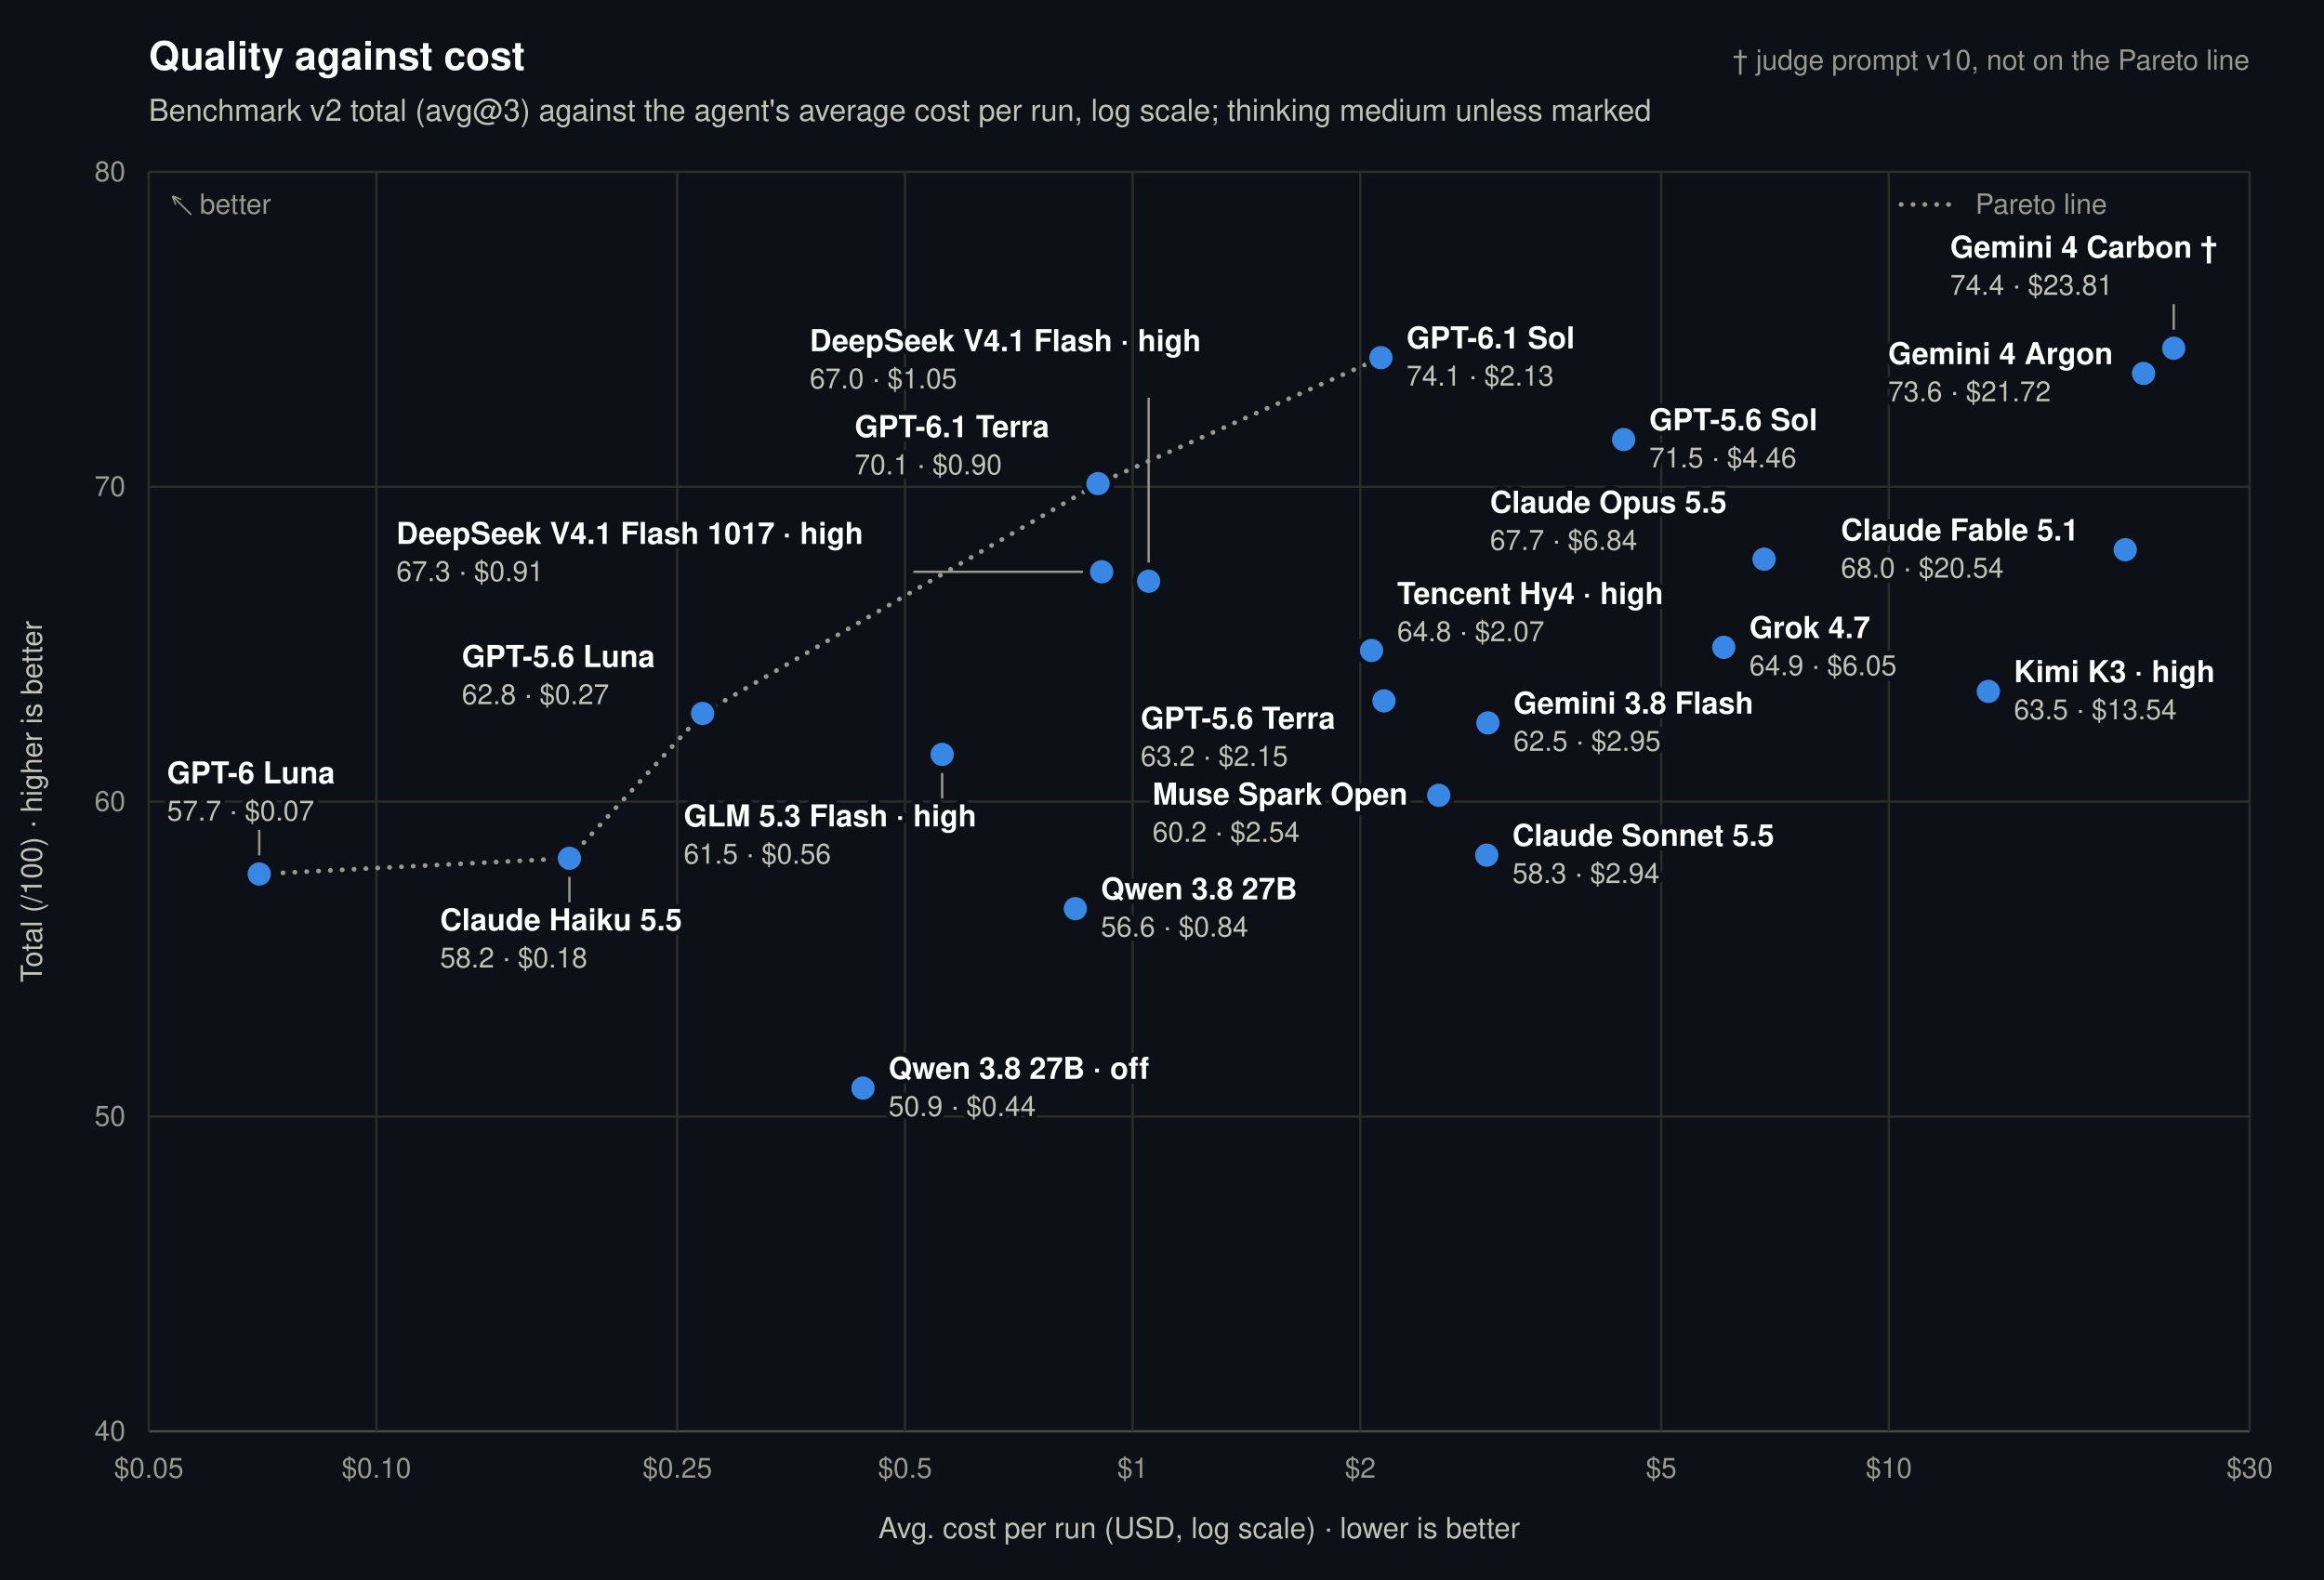
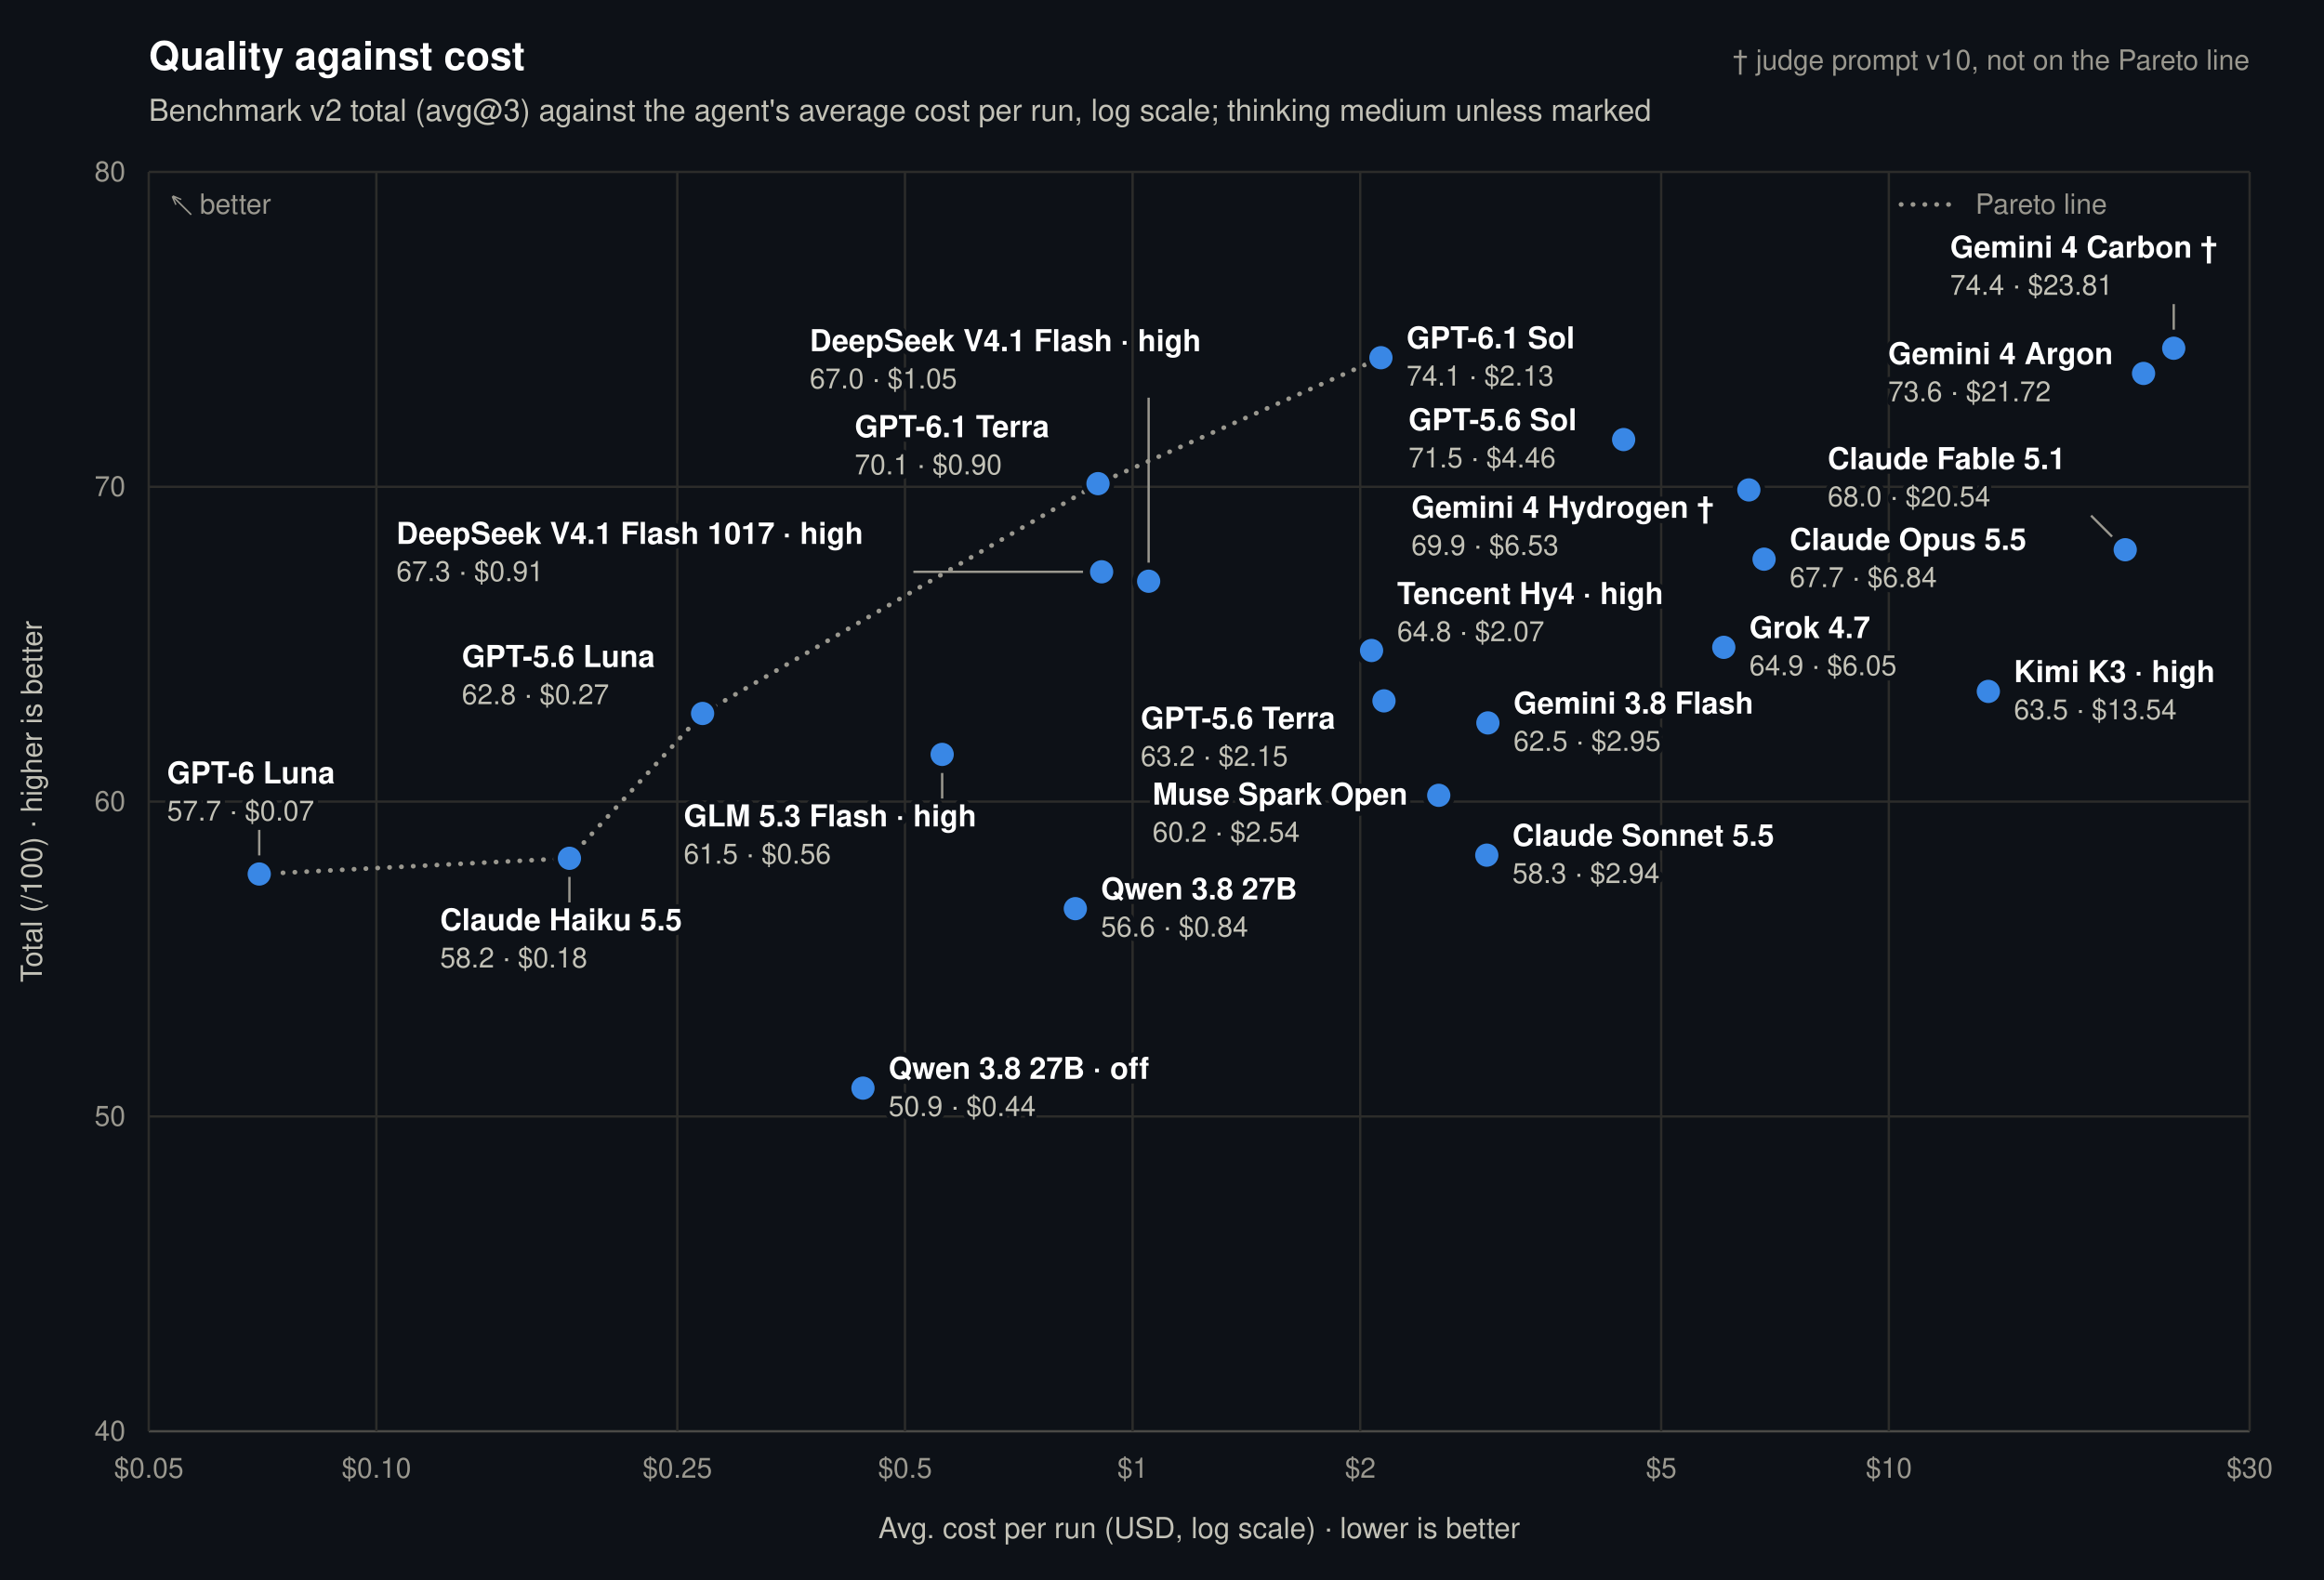
<svg xmlns="http://www.w3.org/2000/svg" width="1000" height="680" viewBox="0 0 1000 680" role="img" aria-labelledby="t d">
  <rect width="1000" height="680" fill="#0d1117" />
  <g font-family="system-ui, -apple-system, 'Segoe UI', Helvetica, Arial, sans-serif">
    <text x="64" y="30" font-size="17" font-weight="600" fill="#ffffff">Quality against cost</text>
    <text x="64" y="52" font-size="13" fill="#c3c2b7">Benchmark v2 total (avg@3) against the agent's average cost per run, log scale; thinking medium unless marked</text>
    <text x="968" y="30" font-size="12" text-anchor="end" fill="#9a988f">† judge prompt v10, not on the Pareto line</text>
    <line x1="64" x2="968" y1="616" y2="616" stroke="#4a4a46" stroke-width="1" />
    <text x="54" y="620" font-size="12" text-anchor="end" fill="#9a988f" style="font-variant-numeric: tabular-nums">40</text>
    <line x1="64" x2="968" y1="480.5" y2="480.5" stroke="#2c2c2a" stroke-width="1" />
    <text x="54" y="484.5" font-size="12" text-anchor="end" fill="#9a988f" style="font-variant-numeric: tabular-nums">50</text>
    <line x1="64" x2="968" y1="345" y2="345" stroke="#2c2c2a" stroke-width="1" />
    <text x="54" y="349" font-size="12" text-anchor="end" fill="#9a988f" style="font-variant-numeric: tabular-nums">60</text>
    <line x1="64" x2="968" y1="209.5" y2="209.5" stroke="#2c2c2a" stroke-width="1" />
    <text x="54" y="213.5" font-size="12" text-anchor="end" fill="#9a988f" style="font-variant-numeric: tabular-nums">70</text>
    <line x1="64" x2="968" y1="74" y2="74" stroke="#2c2c2a" stroke-width="1" />
    <text x="54" y="78" font-size="12" text-anchor="end" fill="#9a988f" style="font-variant-numeric: tabular-nums">80</text>
    <line x1="64" x2="64" y1="74" y2="616" stroke="#2c2c2a" stroke-width="1" />
    <text x="64" y="636" font-size="12" text-anchor="middle" fill="#9a988f" style="font-variant-numeric: tabular-nums">$0.05</text>
    <line x1="161.95" x2="161.95" y1="74" y2="616" stroke="#2c2c2a" stroke-width="1" />
    <text x="161.95" y="636" font-size="12" text-anchor="middle" fill="#9a988f" style="font-variant-numeric: tabular-nums">$0.10</text>
    <line x1="291.44" x2="291.44" y1="74" y2="616" stroke="#2c2c2a" stroke-width="1" />
    <text x="291.44" y="636" font-size="12" text-anchor="middle" fill="#9a988f" style="font-variant-numeric: tabular-nums">$0.25</text>
    <line x1="389.4" x2="389.4" y1="74" y2="616" stroke="#2c2c2a" stroke-width="1" />
    <text x="389.4" y="636" font-size="12" text-anchor="middle" fill="#9a988f" style="font-variant-numeric: tabular-nums">$0.5</text>
    <line x1="487.35" x2="487.35" y1="74" y2="616" stroke="#2c2c2a" stroke-width="1" />
    <text x="487.35" y="636" font-size="12" text-anchor="middle" fill="#9a988f" style="font-variant-numeric: tabular-nums">$1</text>
    <line x1="585.3" x2="585.3" y1="74" y2="616" stroke="#2c2c2a" stroke-width="1" />
    <text x="585.3" y="636" font-size="12" text-anchor="middle" fill="#9a988f" style="font-variant-numeric: tabular-nums">$2</text>
    <line x1="714.79" x2="714.79" y1="74" y2="616" stroke="#2c2c2a" stroke-width="1" />
    <text x="714.79" y="636" font-size="12" text-anchor="middle" fill="#9a988f" style="font-variant-numeric: tabular-nums">$5</text>
    <line x1="812.75" x2="812.75" y1="74" y2="616" stroke="#2c2c2a" stroke-width="1" />
    <text x="812.75" y="636" font-size="12" text-anchor="middle" fill="#9a988f" style="font-variant-numeric: tabular-nums">$10</text>
    <line x1="968" x2="968" y1="74" y2="616" stroke="#2c2c2a" stroke-width="1" />
    <text x="968" y="636" font-size="12" text-anchor="middle" fill="#9a988f" style="font-variant-numeric: tabular-nums">$30</text>
    <text x="516" y="662" font-size="12.5" text-anchor="middle" fill="#c3c2b7">Avg. cost per run (USD, log scale) · lower is better</text>
    <text transform="translate(18 345) rotate(-90)" font-size="12.5" text-anchor="middle" fill="#c3c2b7">Total (/100) · higher is better</text>
    <text x="74" y="92" font-size="12" fill="#9a988f">↖ better</text>
    <polyline points="111.55,376.16 245.02,369.39 302.32,307.06 472.46,208.15 594.2,153.95" fill="none" stroke="#9a988f" stroke-width="2" stroke-dasharray="0.1 5" stroke-linecap="round" />
    <line x1="818" x2="842" y1="88" y2="88" stroke="#9a988f" stroke-width="2" stroke-dasharray="0.1 5" stroke-linecap="round" />
    <text x="850" y="92" font-size="12" fill="#9a988f">Pareto line</text>
    <line x1="935.34" y1="141.88" x2="935.34" y2="130.88" stroke="#9a988f" stroke-width="1" />
+     <line x1="908.81" y1="230.94" x2="899.77" y2="221.9" stroke="#9a988f" stroke-width="1" />
    <line x1="466.02" y1="246.09" x2="393.02" y2="246.09" stroke="#9a988f" stroke-width="1" />
    <line x1="494.25" y1="242.15" x2="494.25" y2="171.15" stroke="#9a988f" stroke-width="1" />
    <line x1="405.41" y1="332.68" x2="405.41" y2="343.68" stroke="#9a988f" stroke-width="1" />
    <line x1="245.02" y1="377.39" x2="245.02" y2="388.39" stroke="#9a988f" stroke-width="1" />
    <line x1="111.55" y1="368.16" x2="111.55" y2="357.16" stroke="#9a988f" stroke-width="1" />
    <circle cx="935.34" cy="149.88" r="6" fill="#3987e5" stroke="#0d1117" stroke-width="2" />
    <circle cx="594.2" cy="153.95" r="6" fill="#3987e5" stroke="#0d1117" stroke-width="2" />
    <circle cx="922.36" cy="160.72" r="6" fill="#3987e5" stroke="#0d1117" stroke-width="2" />
    <circle cx="698.64" cy="189.18" r="6" fill="#3987e5" stroke="#0d1117" stroke-width="2" />
    <circle cx="472.46" cy="208.15" r="6" fill="#3987e5" stroke="#0d1117" stroke-width="2" />
+     <circle cx="752.52" cy="210.85" r="6" fill="#3987e5" stroke="#0d1117" stroke-width="2" />
    <circle cx="914.47" cy="236.6" r="6" fill="#3987e5" stroke="#0d1117" stroke-width="2" />
    <circle cx="759.07" cy="240.66" r="6" fill="#3987e5" stroke="#0d1117" stroke-width="2" />
    <circle cx="474.02" cy="246.09" r="6" fill="#3987e5" stroke="#0d1117" stroke-width="2" />
    <circle cx="494.25" cy="250.15" r="6" fill="#3987e5" stroke="#0d1117" stroke-width="2" />
    <circle cx="741.73" cy="278.6" r="6" fill="#3987e5" stroke="#0d1117" stroke-width="2" />
    <circle cx="590.17" cy="279.96" r="6" fill="#3987e5" stroke="#0d1117" stroke-width="2" />
    <circle cx="855.57" cy="297.57" r="6" fill="#3987e5" stroke="#0d1117" stroke-width="2" />
    <circle cx="595.52" cy="301.64" r="6" fill="#3987e5" stroke="#0d1117" stroke-width="2" />
    <circle cx="302.32" cy="307.06" r="6" fill="#3987e5" stroke="#0d1117" stroke-width="2" />
    <circle cx="640.23" cy="311.13" r="6" fill="#3987e5" stroke="#0d1117" stroke-width="2" />
    <circle cx="405.41" cy="324.68" r="6" fill="#3987e5" stroke="#0d1117" stroke-width="2" />
    <circle cx="619.08" cy="342.29" r="6" fill="#3987e5" stroke="#0d1117" stroke-width="2" />
    <circle cx="639.75" cy="368.04" r="6" fill="#3987e5" stroke="#0d1117" stroke-width="2" />
    <circle cx="245.02" cy="369.39" r="6" fill="#3987e5" stroke="#0d1117" stroke-width="2" />
    <circle cx="111.55" cy="376.16" r="6" fill="#3987e5" stroke="#0d1117" stroke-width="2" />
    <circle cx="462.71" cy="391.07" r="6" fill="#3987e5" stroke="#0d1117" stroke-width="2" />
    <circle cx="371.33" cy="468.31" r="6" fill="#3987e5" stroke="#0d1117" stroke-width="2" />
    <text x="839.12" y="110.88" font-size="13" font-weight="600" fill="#ffffff" stroke="#0d1117" stroke-width="4" stroke-linejoin="round" paint-order="stroke">Gemini 4 Carbon †</text>
    <text x="839.12" y="126.88" font-size="12" fill="#c3c2b7" stroke="#0d1117" stroke-width="4" stroke-linejoin="round" paint-order="stroke" style="font-variant-numeric: tabular-nums">74.4 · $23.81</text>
    <text x="605.2" y="149.95" font-size="13" font-weight="600" fill="#ffffff" stroke="#0d1117" stroke-width="4" stroke-linejoin="round" paint-order="stroke">GPT-6.1 Sol</text>
    <text x="605.2" y="165.95" font-size="12" fill="#c3c2b7" stroke="#0d1117" stroke-width="4" stroke-linejoin="round" paint-order="stroke" style="font-variant-numeric: tabular-nums">74.1 · $2.13</text>
    <text x="812.42" y="156.72" font-size="13" font-weight="600" fill="#ffffff" stroke="#0d1117" stroke-width="4" stroke-linejoin="round" paint-order="stroke">Gemini 4 Argon</text>
    <text x="812.42" y="172.72" font-size="12" fill="#c3c2b7" stroke="#0d1117" stroke-width="4" stroke-linejoin="round" paint-order="stroke" style="font-variant-numeric: tabular-nums">73.6 · $21.72</text>
-     <text x="709.64" y="185.18" font-size="13" font-weight="600" fill="#ffffff" stroke="#0d1117" stroke-width="4" stroke-linejoin="round" paint-order="stroke">GPT-5.6 Sol</text>
-     <text x="709.64" y="201.18" font-size="12" fill="#c3c2b7" stroke="#0d1117" stroke-width="4" stroke-linejoin="round" paint-order="stroke" style="font-variant-numeric: tabular-nums">71.5 · $4.46</text>
+     <text x="606.06" y="185.18" font-size="13" font-weight="600" fill="#ffffff" stroke="#0d1117" stroke-width="4" stroke-linejoin="round" paint-order="stroke">GPT-5.6 Sol</text>
+     <text x="606.06" y="201.18" font-size="12" fill="#c3c2b7" stroke="#0d1117" stroke-width="4" stroke-linejoin="round" paint-order="stroke" style="font-variant-numeric: tabular-nums">71.5 · $4.46</text>
    <text x="367.76" y="188.15" font-size="13" font-weight="600" fill="#ffffff" stroke="#0d1117" stroke-width="4" stroke-linejoin="round" paint-order="stroke">GPT-6.1 Terra</text>
    <text x="367.76" y="204.15" font-size="12" fill="#c3c2b7" stroke="#0d1117" stroke-width="4" stroke-linejoin="round" paint-order="stroke" style="font-variant-numeric: tabular-nums">70.1 · $0.90</text>
-     <text x="792.12" y="232.6" font-size="13" font-weight="600" fill="#ffffff" stroke="#0d1117" stroke-width="4" stroke-linejoin="round" paint-order="stroke">Claude Fable 5.1</text>
-     <text x="792.12" y="248.6" font-size="12" fill="#c3c2b7" stroke="#0d1117" stroke-width="4" stroke-linejoin="round" paint-order="stroke" style="font-variant-numeric: tabular-nums">68.0 · $20.54</text>
-     <text x="641.14" y="220.66" font-size="13" font-weight="600" fill="#ffffff" stroke="#0d1117" stroke-width="4" stroke-linejoin="round" paint-order="stroke">Claude Opus 5.5</text>
-     <text x="641.14" y="236.66" font-size="12" fill="#c3c2b7" stroke="#0d1117" stroke-width="4" stroke-linejoin="round" paint-order="stroke" style="font-variant-numeric: tabular-nums">67.7 · $6.84</text>
+     <text x="607.3" y="222.85" font-size="13" font-weight="600" fill="#ffffff" stroke="#0d1117" stroke-width="4" stroke-linejoin="round" paint-order="stroke">Gemini 4 Hydrogen †</text>
+     <text x="607.3" y="238.85" font-size="12" fill="#c3c2b7" stroke="#0d1117" stroke-width="4" stroke-linejoin="round" paint-order="stroke" style="font-variant-numeric: tabular-nums">69.9 · $6.53</text>
+     <text x="786.42" y="201.9" font-size="13" font-weight="600" fill="#ffffff" stroke="#0d1117" stroke-width="4" stroke-linejoin="round" paint-order="stroke">Claude Fable 5.1</text>
+     <text x="786.42" y="217.9" font-size="12" fill="#c3c2b7" stroke="#0d1117" stroke-width="4" stroke-linejoin="round" paint-order="stroke" style="font-variant-numeric: tabular-nums">68.0 · $20.54</text>
+     <text x="770.07" y="236.66" font-size="13" font-weight="600" fill="#ffffff" stroke="#0d1117" stroke-width="4" stroke-linejoin="round" paint-order="stroke">Claude Opus 5.5</text>
+     <text x="770.07" y="252.66" font-size="12" fill="#c3c2b7" stroke="#0d1117" stroke-width="4" stroke-linejoin="round" paint-order="stroke" style="font-variant-numeric: tabular-nums">67.7 · $6.84</text>
    <text x="170.54" y="234.09" font-size="13" font-weight="600" fill="#ffffff" stroke="#0d1117" stroke-width="4" stroke-linejoin="round" paint-order="stroke">DeepSeek V4.1 Flash 1017 · high</text>
    <text x="170.54" y="250.09" font-size="12" fill="#c3c2b7" stroke="#0d1117" stroke-width="4" stroke-linejoin="round" paint-order="stroke" style="font-variant-numeric: tabular-nums">67.3 · $0.91</text>
    <text x="348.41" y="151.15" font-size="13" font-weight="600" fill="#ffffff" stroke="#0d1117" stroke-width="4" stroke-linejoin="round" paint-order="stroke">DeepSeek V4.1 Flash · high</text>
    <text x="348.41" y="167.15" font-size="12" fill="#c3c2b7" stroke="#0d1117" stroke-width="4" stroke-linejoin="round" paint-order="stroke" style="font-variant-numeric: tabular-nums">67.0 · $1.05</text>
    <text x="752.73" y="274.6" font-size="13" font-weight="600" fill="#ffffff" stroke="#0d1117" stroke-width="4" stroke-linejoin="round" paint-order="stroke">Grok 4.7</text>
    <text x="752.73" y="290.6" font-size="12" fill="#c3c2b7" stroke="#0d1117" stroke-width="4" stroke-linejoin="round" paint-order="stroke" style="font-variant-numeric: tabular-nums">64.9 · $6.05</text>
    <text x="601.17" y="259.96" font-size="13" font-weight="600" fill="#ffffff" stroke="#0d1117" stroke-width="4" stroke-linejoin="round" paint-order="stroke">Tencent Hy4 · high</text>
    <text x="601.17" y="275.96" font-size="12" fill="#c3c2b7" stroke="#0d1117" stroke-width="4" stroke-linejoin="round" paint-order="stroke" style="font-variant-numeric: tabular-nums">64.8 · $2.07</text>
    <text x="866.57" y="293.57" font-size="13" font-weight="600" fill="#ffffff" stroke="#0d1117" stroke-width="4" stroke-linejoin="round" paint-order="stroke">Kimi K3 · high</text>
    <text x="866.57" y="309.57" font-size="12" fill="#c3c2b7" stroke="#0d1117" stroke-width="4" stroke-linejoin="round" paint-order="stroke" style="font-variant-numeric: tabular-nums">63.5 · $13.54</text>
    <text x="490.82" y="313.64" font-size="13" font-weight="600" fill="#ffffff" stroke="#0d1117" stroke-width="4" stroke-linejoin="round" paint-order="stroke">GPT-5.6 Terra</text>
    <text x="490.82" y="329.64" font-size="12" fill="#c3c2b7" stroke="#0d1117" stroke-width="4" stroke-linejoin="round" paint-order="stroke" style="font-variant-numeric: tabular-nums">63.2 · $2.15</text>
    <text x="198.72" y="287.06" font-size="13" font-weight="600" fill="#ffffff" stroke="#0d1117" stroke-width="4" stroke-linejoin="round" paint-order="stroke">GPT-5.6 Luna</text>
    <text x="198.72" y="303.06" font-size="12" fill="#c3c2b7" stroke="#0d1117" stroke-width="4" stroke-linejoin="round" paint-order="stroke" style="font-variant-numeric: tabular-nums">62.8 · $0.27</text>
    <text x="651.23" y="307.13" font-size="13" font-weight="600" fill="#ffffff" stroke="#0d1117" stroke-width="4" stroke-linejoin="round" paint-order="stroke">Gemini 3.8 Flash</text>
    <text x="651.23" y="323.13" font-size="12" fill="#c3c2b7" stroke="#0d1117" stroke-width="4" stroke-linejoin="round" paint-order="stroke" style="font-variant-numeric: tabular-nums">62.5 · $2.95</text>
    <text x="294.19" y="355.68" font-size="13" font-weight="600" fill="#ffffff" stroke="#0d1117" stroke-width="4" stroke-linejoin="round" paint-order="stroke">GLM 5.3 Flash · high</text>
    <text x="294.19" y="371.68" font-size="12" fill="#c3c2b7" stroke="#0d1117" stroke-width="4" stroke-linejoin="round" paint-order="stroke" style="font-variant-numeric: tabular-nums">61.5 · $0.56</text>
    <text x="495.91" y="346.29" font-size="13" font-weight="600" fill="#ffffff" stroke="#0d1117" stroke-width="4" stroke-linejoin="round" paint-order="stroke">Muse Spark Open</text>
    <text x="495.91" y="362.29" font-size="12" fill="#c3c2b7" stroke="#0d1117" stroke-width="4" stroke-linejoin="round" paint-order="stroke" style="font-variant-numeric: tabular-nums">60.2 · $2.54</text>
    <text x="650.75" y="364.04" font-size="13" font-weight="600" fill="#ffffff" stroke="#0d1117" stroke-width="4" stroke-linejoin="round" paint-order="stroke">Claude Sonnet 5.5</text>
    <text x="650.75" y="380.04" font-size="12" fill="#c3c2b7" stroke="#0d1117" stroke-width="4" stroke-linejoin="round" paint-order="stroke" style="font-variant-numeric: tabular-nums">58.3 · $2.94</text>
    <text x="189.35" y="400.39" font-size="13" font-weight="600" fill="#ffffff" stroke="#0d1117" stroke-width="4" stroke-linejoin="round" paint-order="stroke">Claude Haiku 5.5</text>
    <text x="189.35" y="416.39" font-size="12" fill="#c3c2b7" stroke="#0d1117" stroke-width="4" stroke-linejoin="round" paint-order="stroke" style="font-variant-numeric: tabular-nums">58.2 · $0.18</text>
    <text x="71.86" y="337.16" font-size="13" font-weight="600" fill="#ffffff" stroke="#0d1117" stroke-width="4" stroke-linejoin="round" paint-order="stroke">GPT-6 Luna</text>
    <text x="71.86" y="353.16" font-size="12" fill="#c3c2b7" stroke="#0d1117" stroke-width="4" stroke-linejoin="round" paint-order="stroke" style="font-variant-numeric: tabular-nums">57.7 · $0.07</text>
    <text x="473.71" y="387.07" font-size="13" font-weight="600" fill="#ffffff" stroke="#0d1117" stroke-width="4" stroke-linejoin="round" paint-order="stroke">Qwen 3.8 27B</text>
    <text x="473.71" y="403.07" font-size="12" fill="#c3c2b7" stroke="#0d1117" stroke-width="4" stroke-linejoin="round" paint-order="stroke" style="font-variant-numeric: tabular-nums">56.6 · $0.84</text>
    <text x="382.33" y="464.31" font-size="13" font-weight="600" fill="#ffffff" stroke="#0d1117" stroke-width="4" stroke-linejoin="round" paint-order="stroke">Qwen 3.8 27B · off</text>
    <text x="382.33" y="480.31" font-size="12" fill="#c3c2b7" stroke="#0d1117" stroke-width="4" stroke-linejoin="round" paint-order="stroke" style="font-variant-numeric: tabular-nums">50.9 · $0.44</text>
  </g>
</svg>
